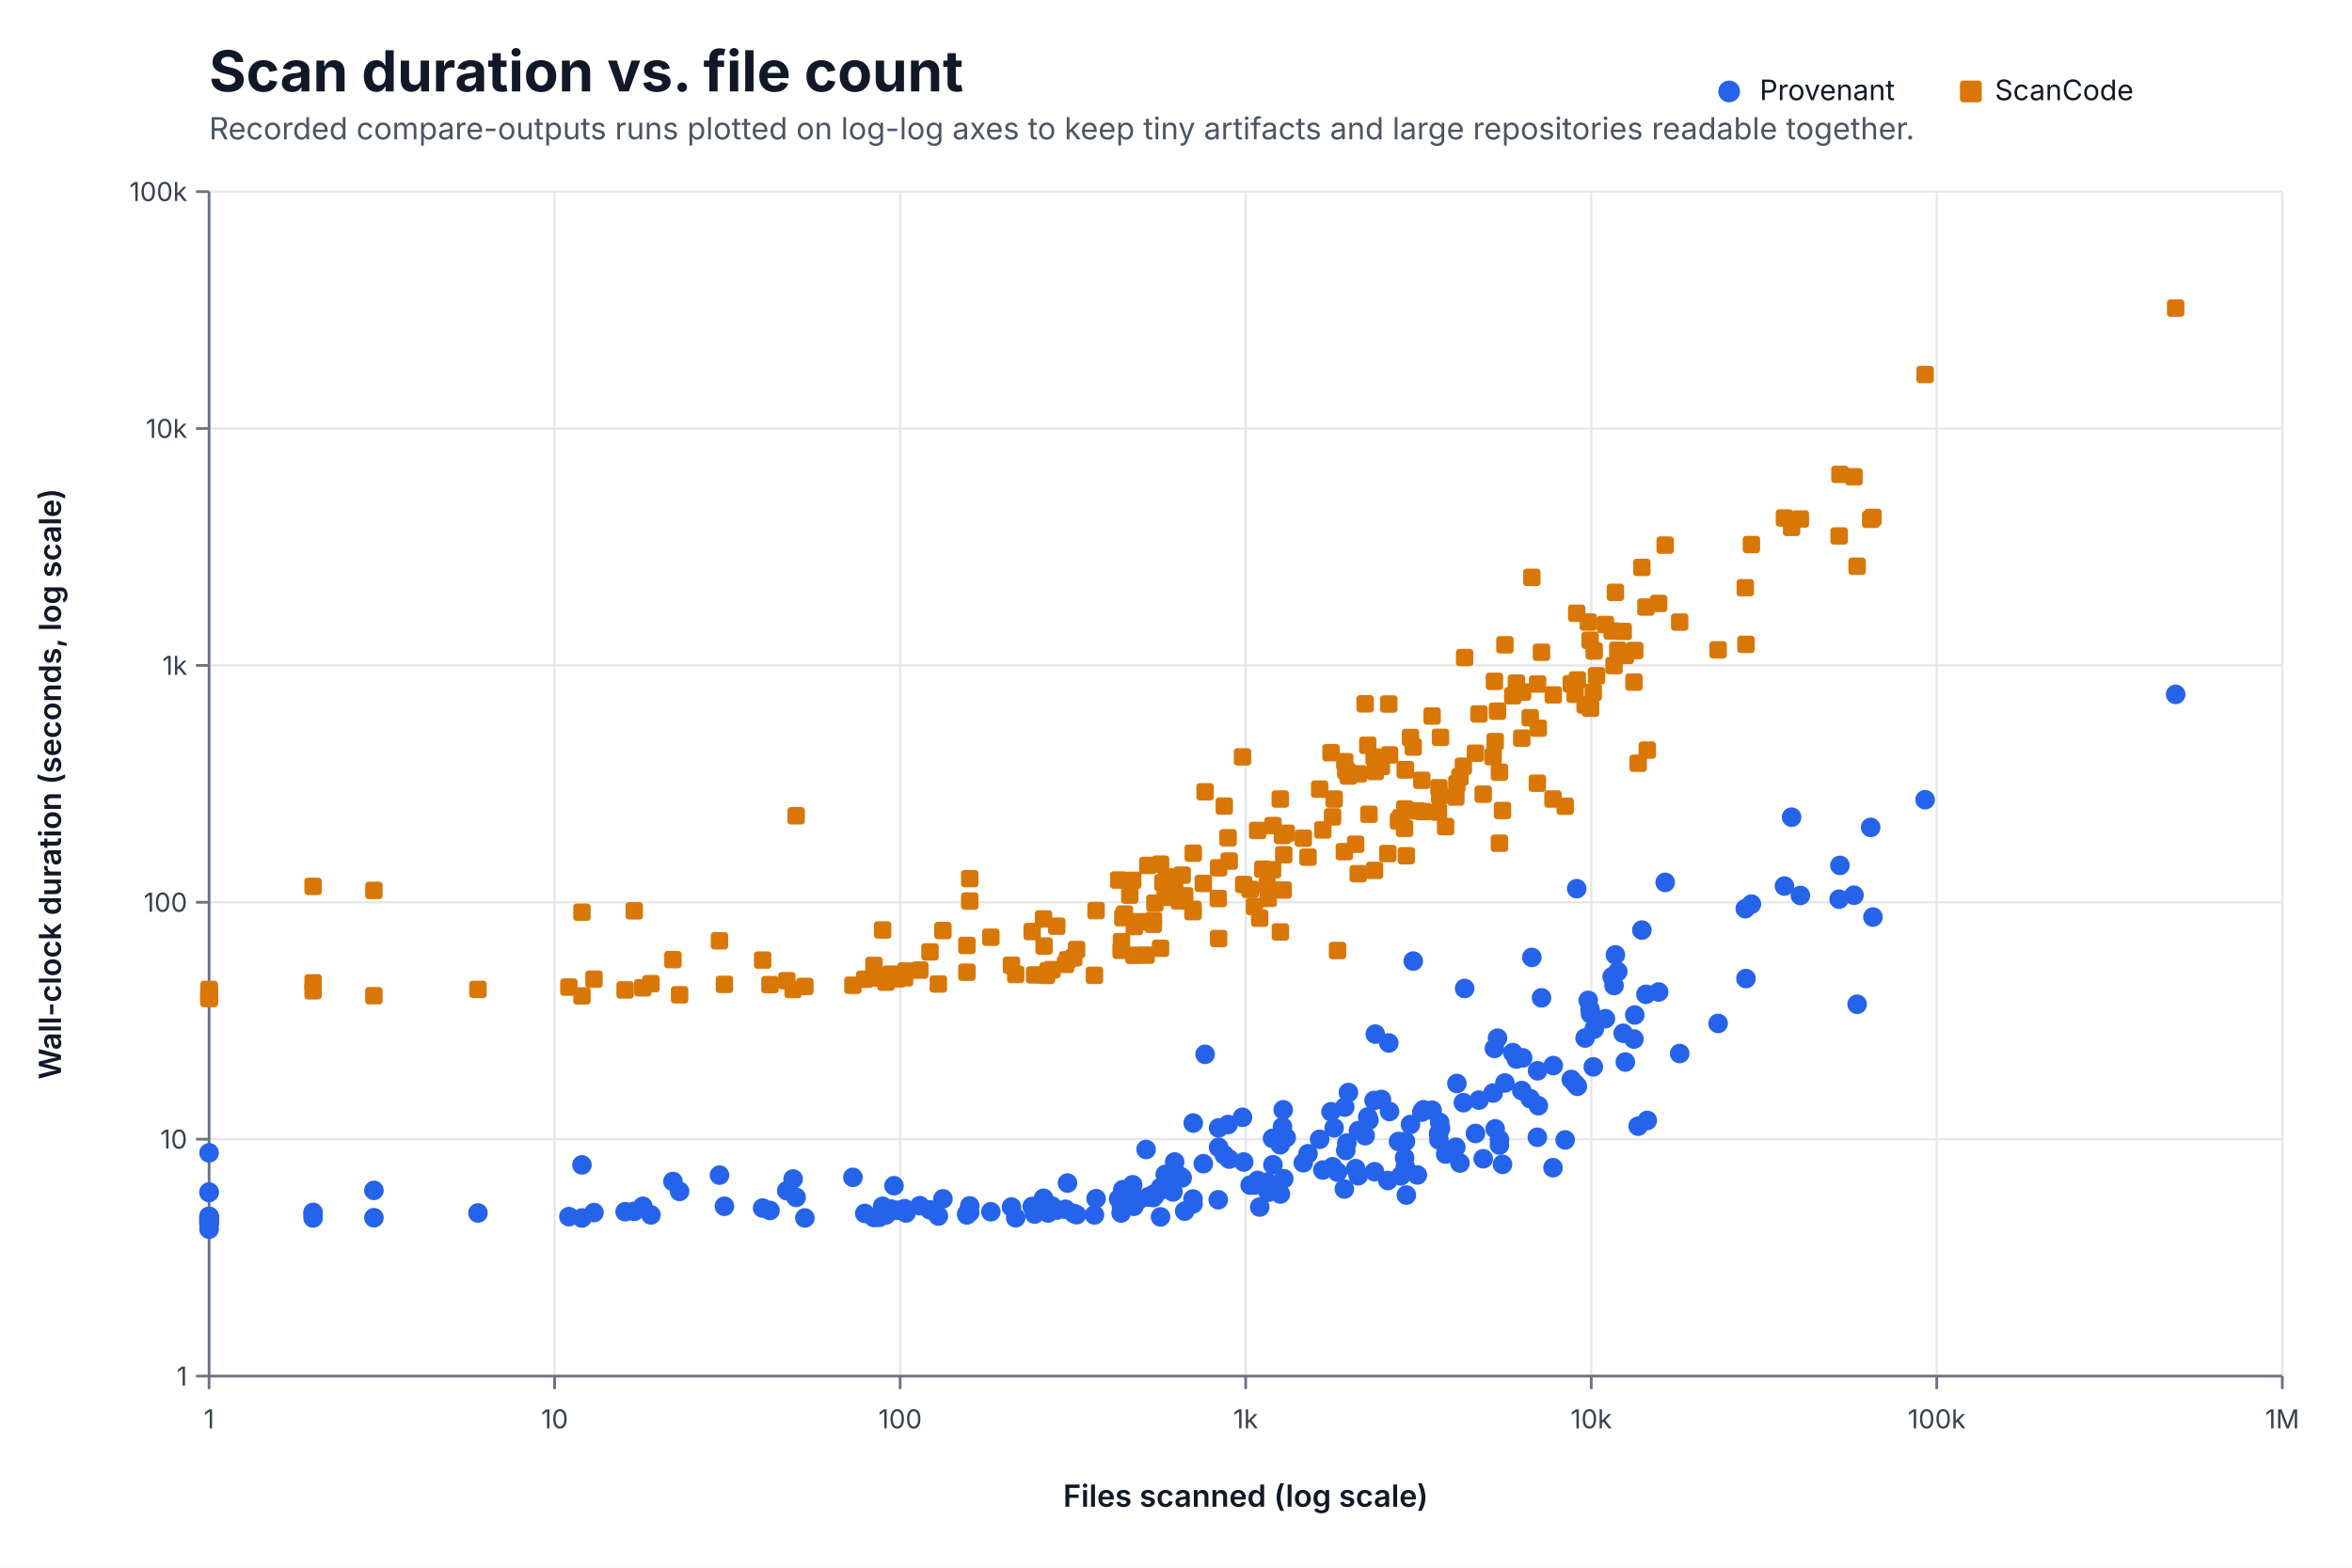
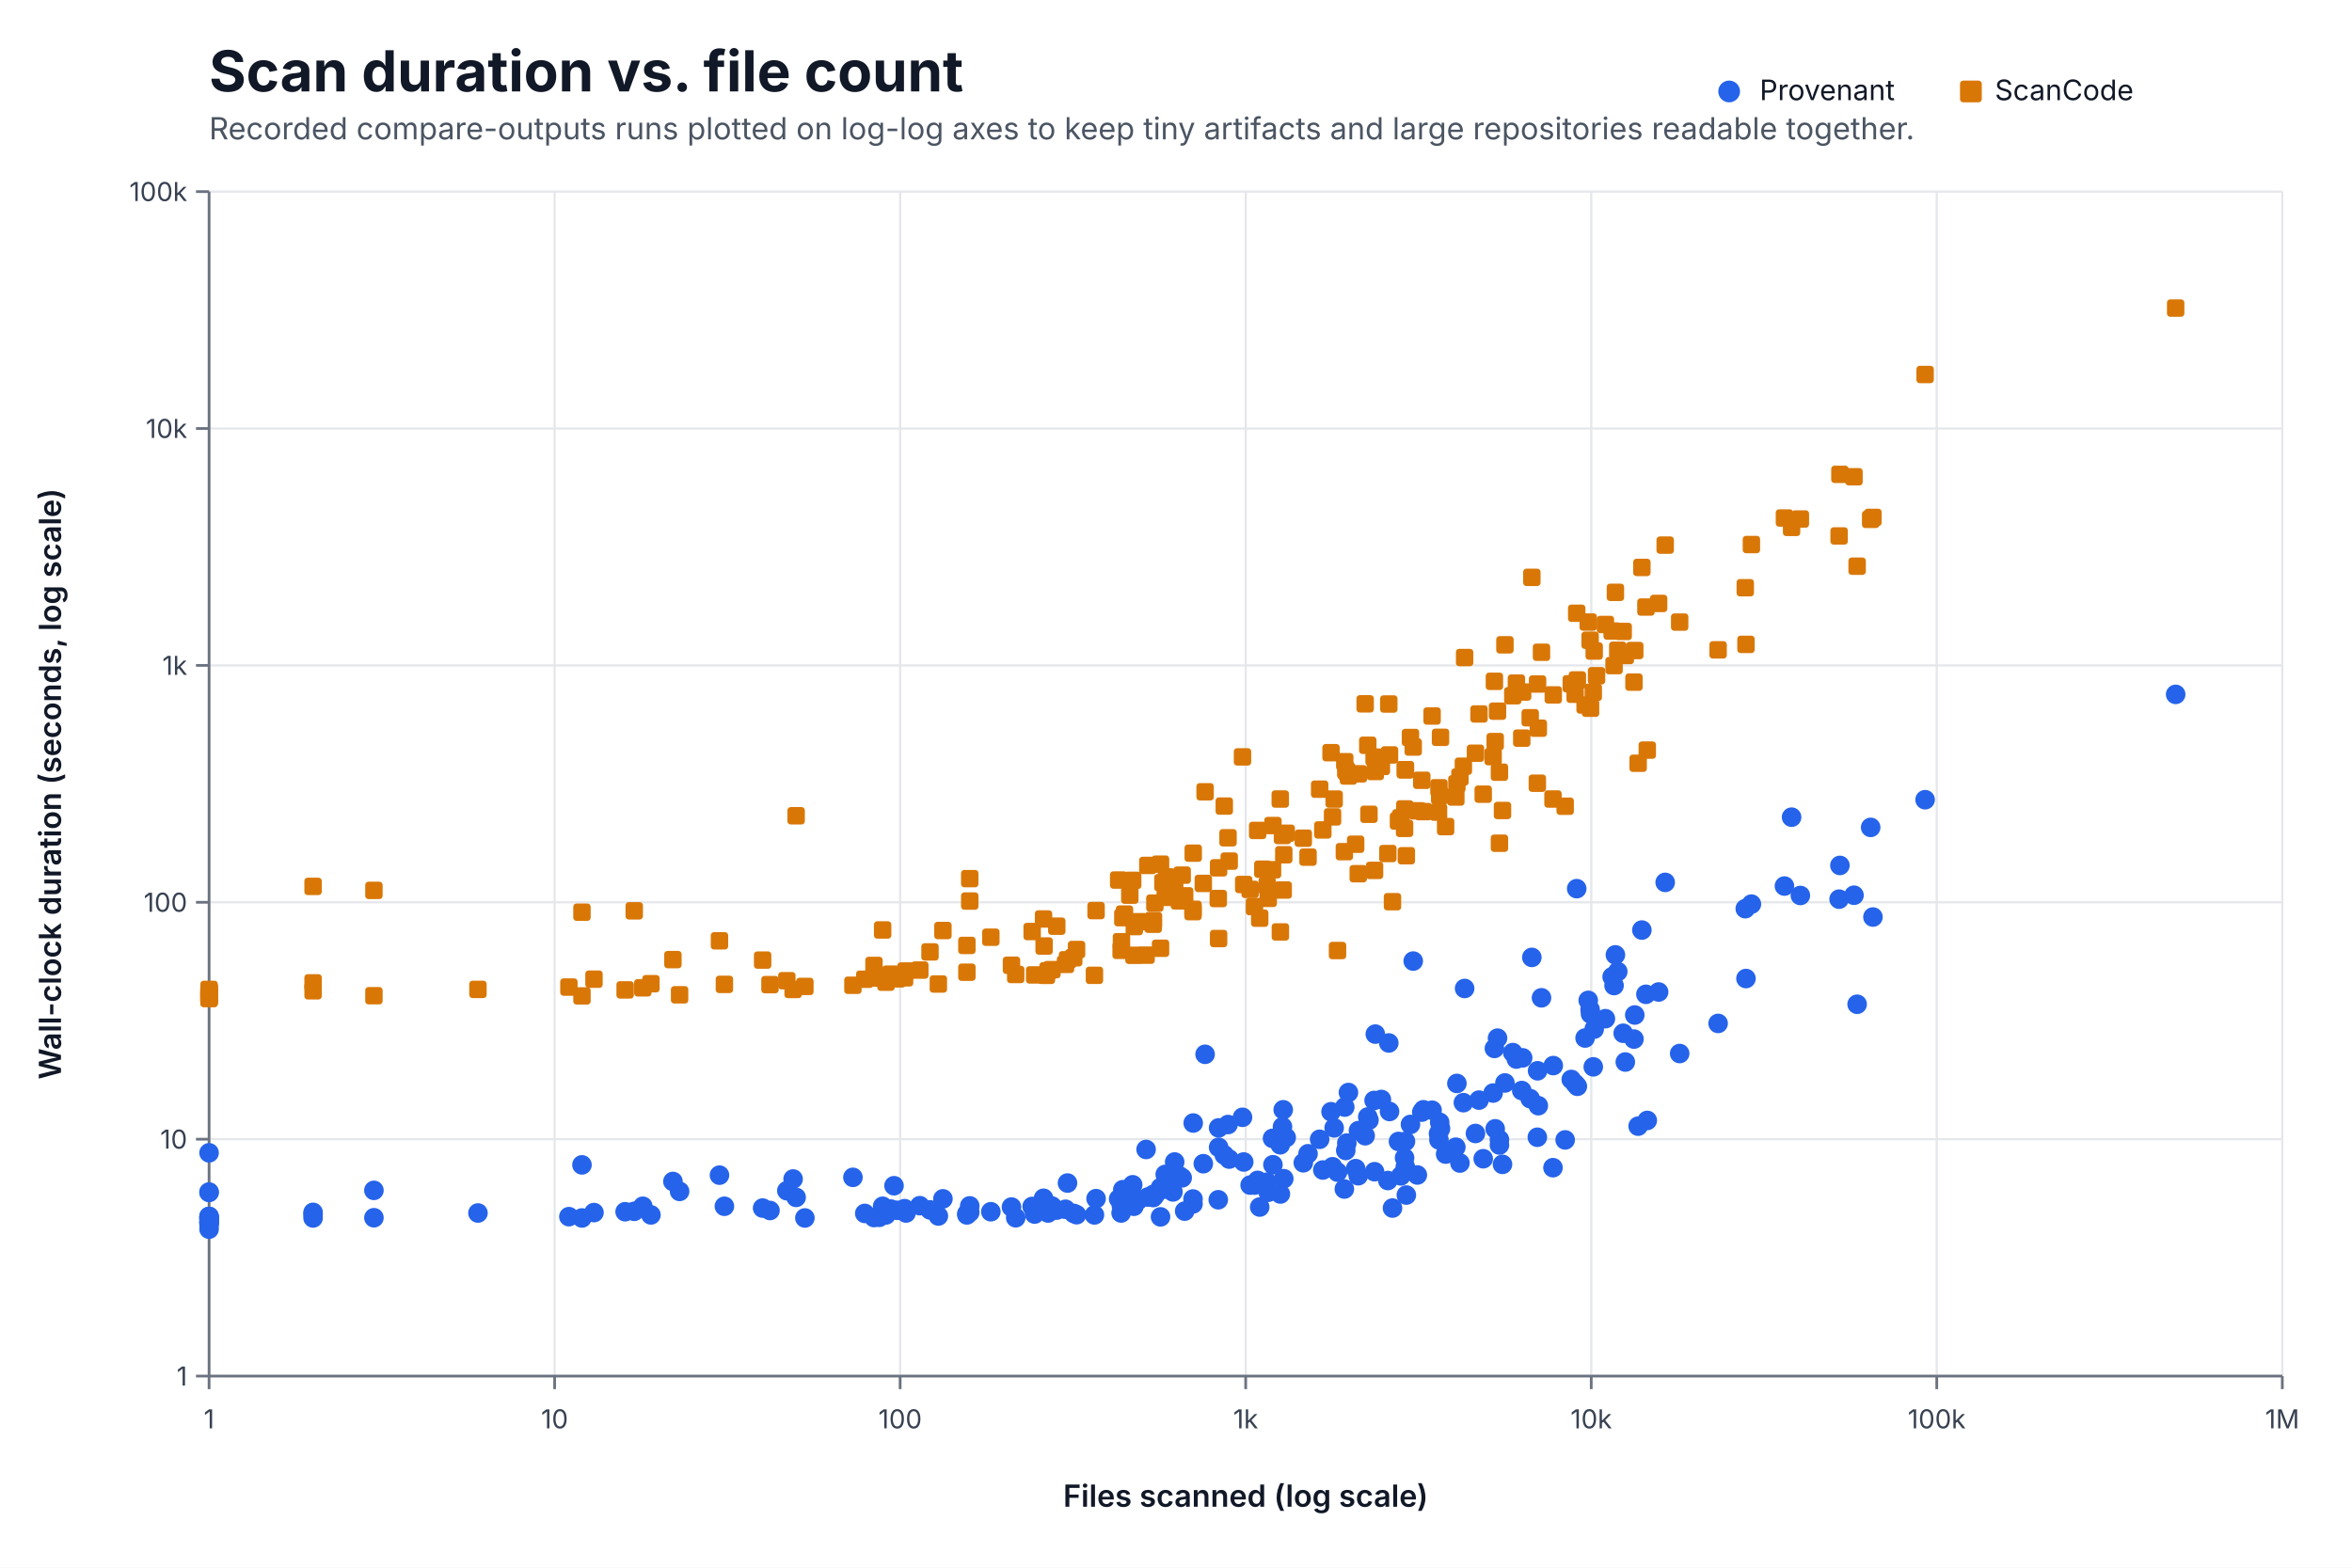
<svg xmlns="http://www.w3.org/2000/svg" width="1080" height="720" viewBox="0 0 1080 720" role="img" aria-labelledby="title desc">
  <style>
    text { font-family: -apple-system, BlinkMacSystemFont, "Segoe UI", sans-serif; fill: #111827; }
    .title { font-size: 26px; font-weight: 700; }
    .subtitle { font-size: 14px; fill: #4b5563; }
    .axis-label { font-size: 14px; font-weight: 600; }
    .tick { font-size: 12px; fill: #374151; }
    .grid { stroke: #e5e7eb; stroke-width: 1; }
    .axis { stroke: #6b7280; stroke-width: 1.25; }
    .legend-label { font-size: 13px; }
  </style>
  <rect x="0" y="0" width="1080" height="720" fill="white" />
  <text class="title" x="96" y="42">Scan duration vs. file count</text>
  <text class="subtitle" x="96" y="64">Recorded compare-outputs runs plotted on log-log axes to keep tiny artifacts and large repositories readable together.</text>
  <line class="grid" x1="96.00" y1="632.00" x2="1048.00" y2="632.00" />
  <line class="grid" x1="96.00" y1="523.20" x2="1048.00" y2="523.20" />
  <line class="grid" x1="96.00" y1="414.40" x2="1048.00" y2="414.40" />
  <line class="grid" x1="96.00" y1="305.60" x2="1048.00" y2="305.60" />
  <line class="grid" x1="96.00" y1="196.80" x2="1048.00" y2="196.80" />
  <line class="grid" x1="96.00" y1="88.00" x2="1048.00" y2="88.00" />
  <line class="grid" x1="96.00" y1="88.00" x2="96.00" y2="632.00" />
  <line class="grid" x1="254.67" y1="88.00" x2="254.67" y2="632.00" />
  <line class="grid" x1="413.33" y1="88.00" x2="413.33" y2="632.00" />
  <line class="grid" x1="572.00" y1="88.00" x2="572.00" y2="632.00" />
  <line class="grid" x1="730.67" y1="88.00" x2="730.67" y2="632.00" />
  <line class="grid" x1="889.33" y1="88.00" x2="889.33" y2="632.00" />
  <line class="grid" x1="1048.00" y1="88.00" x2="1048.00" y2="632.00" />
  <line class="axis" x1="96.00" y1="632.00" x2="1048.00" y2="632.00" />
  <line class="axis" x1="96.00" y1="88.00" x2="96.00" y2="632.00" />
  <line class="axis" x1="96.00" y1="632.00" x2="96.00" y2="638.00" />
  <text class="tick" x="96.00" y="656.00" text-anchor="middle">1</text>
  <line class="axis" x1="254.67" y1="632.00" x2="254.67" y2="638.00" />
  <text class="tick" x="254.67" y="656.00" text-anchor="middle">10</text>
  <line class="axis" x1="413.33" y1="632.00" x2="413.33" y2="638.00" />
  <text class="tick" x="413.33" y="656.00" text-anchor="middle">100</text>
  <line class="axis" x1="572.00" y1="632.00" x2="572.00" y2="638.00" />
  <text class="tick" x="572.00" y="656.00" text-anchor="middle">1k</text>
  <line class="axis" x1="730.67" y1="632.00" x2="730.67" y2="638.00" />
  <text class="tick" x="730.67" y="656.00" text-anchor="middle">10k</text>
  <line class="axis" x1="889.33" y1="632.00" x2="889.33" y2="638.00" />
  <text class="tick" x="889.33" y="656.00" text-anchor="middle">100k</text>
  <line class="axis" x1="1048.00" y1="632.00" x2="1048.00" y2="638.00" />
  <text class="tick" x="1048.00" y="656.00" text-anchor="middle">1M</text>
  <line class="axis" x1="90.00" y1="632.00" x2="96.00" y2="632.00" />
  <text class="tick" x="86.00" y="632.00" text-anchor="end" dominant-baseline="middle">1</text>
  <line class="axis" x1="90.00" y1="523.20" x2="96.00" y2="523.20" />
  <text class="tick" x="86.00" y="523.20" text-anchor="end" dominant-baseline="middle">10</text>
  <line class="axis" x1="90.00" y1="414.40" x2="96.00" y2="414.40" />
  <text class="tick" x="86.00" y="414.40" text-anchor="end" dominant-baseline="middle">100</text>
  <line class="axis" x1="90.00" y1="305.60" x2="96.00" y2="305.60" />
  <text class="tick" x="86.00" y="305.60" text-anchor="end" dominant-baseline="middle">1k</text>
  <line class="axis" x1="90.00" y1="196.80" x2="96.00" y2="196.80" />
  <text class="tick" x="86.00" y="196.80" text-anchor="end" dominant-baseline="middle">10k</text>
  <line class="axis" x1="90.00" y1="88.00" x2="96.00" y2="88.00" />
  <text class="tick" x="86.00" y="88.00" text-anchor="end" dominant-baseline="middle">100k</text>
  <text class="axis-label" x="572.00" y="692.00" text-anchor="middle">Files scanned (log scale)</text>
  <text class="axis-label" x="28" y="360.00" transform="rotate(-90 28 360.00)" text-anchor="middle">Wall-clock duration (seconds, log scale)</text>
  <g aria-label="Legend">
    <circle cx="794" cy="42" r="5" fill="#2563eb" />
    <text class="legend-label" x="808" y="46">Provenant</text>
    <rect x="900" y="37" width="10" height="10" fill="#d97706" rx="1.5" />
    <text class="legend-label" x="916" y="46">ScanCode</text>
  </g>
  <g aria-label="ScanCode points">
    <rect x="92.00" y="452.67" width="8" height="8" fill="#d97706" rx="1.5" />
    <rect x="92.00" y="451.89" width="8" height="8" fill="#d97706" rx="1.5" />
    <rect x="92.00" y="451.00" width="8" height="8" fill="#d97706" rx="1.5" />
    <rect x="92.00" y="453.23" width="8" height="8" fill="#d97706" rx="1.5" />
    <rect x="92.00" y="452.97" width="8" height="8" fill="#d97706" rx="1.5" />
    <rect x="92.00" y="454.13" width="8" height="8" fill="#d97706" rx="1.5" />
    <rect x="92.00" y="450.39" width="8" height="8" fill="#d97706" rx="1.5" />
    <rect x="92.00" y="454.09" width="8" height="8" fill="#d97706" rx="1.5" />
    <rect x="92.00" y="453.59" width="8" height="8" fill="#d97706" rx="1.5" />
    <rect x="92.00" y="453.66" width="8" height="8" fill="#d97706" rx="1.5" />
    <rect x="92.00" y="454.09" width="8" height="8" fill="#d97706" rx="1.5" />
    <rect x="92.00" y="451.26" width="8" height="8" fill="#d97706" rx="1.5" />
    <rect x="92.00" y="453.46" width="8" height="8" fill="#d97706" rx="1.5" />
    <rect x="92.00" y="454.54" width="8" height="8" fill="#d97706" rx="1.5" />
    <rect x="92.00" y="454.54" width="8" height="8" fill="#d97706" rx="1.5" />
    <rect x="139.76" y="451.05" width="8" height="8" fill="#d97706" rx="1.5" />
    <rect x="139.76" y="447.40" width="8" height="8" fill="#d97706" rx="1.5" />
    <rect x="139.76" y="403.09" width="8" height="8" fill="#d97706" rx="1.5" />
    <rect x="167.70" y="404.94" width="8" height="8" fill="#d97706" rx="1.5" />
    <rect x="167.70" y="453.30" width="8" height="8" fill="#d97706" rx="1.5" />
    <rect x="215.47" y="450.40" width="8" height="8" fill="#d97706" rx="1.5" />
    <rect x="257.23" y="449.34" width="8" height="8" fill="#d97706" rx="1.5" />
    <rect x="263.23" y="453.39" width="8" height="8" fill="#d97706" rx="1.5" />
    <rect x="263.23" y="414.95" width="8" height="8" fill="#d97706" rx="1.5" />
    <rect x="268.75" y="445.71" width="8" height="8" fill="#d97706" rx="1.5" />
    <rect x="283.05" y="450.63" width="8" height="8" fill="#d97706" rx="1.5" />
    <rect x="287.23" y="414.32" width="8" height="8" fill="#d97706" rx="1.5" />
    <rect x="291.17" y="449.68" width="8" height="8" fill="#d97706" rx="1.5" />
    <rect x="294.90" y="447.79" width="8" height="8" fill="#d97706" rx="1.5" />
    <rect x="305.00" y="436.72" width="8" height="8" fill="#d97706" rx="1.5" />
    <rect x="308.06" y="452.89" width="8" height="8" fill="#d97706" rx="1.5" />
    <rect x="326.37" y="428.10" width="8" height="8" fill="#d97706" rx="1.5" />
    <rect x="328.63" y="448.10" width="8" height="8" fill="#d97706" rx="1.5" />
    <rect x="346.19" y="436.94" width="8" height="8" fill="#d97706" rx="1.5" />
    <rect x="349.56" y="448.21" width="8" height="8" fill="#d97706" rx="1.5" />
    <rect x="357.31" y="446.42" width="8" height="8" fill="#d97706" rx="1.5" />
    <rect x="360.18" y="450.45" width="8" height="8" fill="#d97706" rx="1.5" />
    <rect x="361.57" y="370.67" width="8" height="8" fill="#d97706" rx="1.5" />
    <rect x="365.59" y="449.04" width="8" height="8" fill="#d97706" rx="1.5" />
    <rect x="387.65" y="448.50" width="8" height="8" fill="#d97706" rx="1.5" />
    <rect x="393.09" y="445.73" width="8" height="8" fill="#d97706" rx="1.5" />
    <rect x="397.32" y="439.40" width="8" height="8" fill="#d97706" rx="1.5" />
    <rect x="399.74" y="445.22" width="8" height="8" fill="#d97706" rx="1.5" />
    <rect x="401.30" y="423.11" width="8" height="8" fill="#d97706" rx="1.5" />
    <rect x="402.83" y="447.10" width="8" height="8" fill="#d97706" rx="1.5" />
    <rect x="405.07" y="443.41" width="8" height="8" fill="#d97706" rx="1.5" />
    <rect x="406.52" y="444.93" width="8" height="8" fill="#d97706" rx="1.5" />
    <rect x="407.94" y="445.56" width="8" height="8" fill="#d97706" rx="1.5" />
    <rect x="411.37" y="445.09" width="8" height="8" fill="#d97706" rx="1.5" />
    <rect x="412.04" y="441.96" width="8" height="8" fill="#d97706" rx="1.5" />
    <rect x="418.36" y="441.53" width="8" height="8" fill="#d97706" rx="1.5" />
    <rect x="423.04" y="433.19" width="8" height="8" fill="#d97706" rx="1.5" />
    <rect x="426.88" y="447.92" width="8" height="8" fill="#d97706" rx="1.5" />
    <rect x="428.98" y="423.36" width="8" height="8" fill="#d97706" rx="1.5" />
    <rect x="439.98" y="442.51" width="8" height="8" fill="#d97706" rx="1.5" />
    <rect x="439.98" y="430.21" width="8" height="8" fill="#d97706" rx="1.5" />
    <rect x="441.29" y="399.53" width="8" height="8" fill="#d97706" rx="1.5" />
    <rect x="441.29" y="409.83" width="8" height="8" fill="#d97706" rx="1.5" />
    <rect x="450.98" y="426.44" width="8" height="8" fill="#d97706" rx="1.5" />
    <rect x="460.46" y="439.32" width="8" height="8" fill="#d97706" rx="1.5" />
    <rect x="462.40" y="443.56" width="8" height="8" fill="#d97706" rx="1.5" />
    <rect x="469.95" y="423.83" width="8" height="8" fill="#d97706" rx="1.5" />
    <rect x="471.08" y="443.75" width="8" height="8" fill="#d97706" rx="1.5" />
    <rect x="475.18" y="418.07" width="8" height="8" fill="#d97706" rx="1.5" />
    <rect x="475.44" y="430.47" width="8" height="8" fill="#d97706" rx="1.5" />
    <rect x="476.49" y="443.95" width="8" height="8" fill="#d97706" rx="1.5" />
    <rect x="477.26" y="441.87" width="8" height="8" fill="#d97706" rx="1.5" />
    <rect x="479.04" y="441.32" width="8" height="8" fill="#d97706" rx="1.5" />
    <rect x="481.26" y="421.37" width="8" height="8" fill="#d97706" rx="1.5" />
    <rect x="485.27" y="438.93" width="8" height="8" fill="#d97706" rx="1.5" />
    <rect x="486.18" y="436.80" width="8" height="8" fill="#d97706" rx="1.5" />
    <rect x="489.05" y="435.88" width="8" height="8" fill="#d97706" rx="1.5" />
    <rect x="490.34" y="432.10" width="8" height="8" fill="#d97706" rx="1.5" />
    <rect x="498.55" y="443.94" width="8" height="8" fill="#d97706" rx="1.5" />
    <rect x="499.30" y="414.21" width="8" height="8" fill="#d97706" rx="1.5" />
    <rect x="509.68" y="400.18" width="8" height="8" fill="#d97706" rx="1.5" />
    <rect x="510.80" y="432.47" width="8" height="8" fill="#d97706" rx="1.5" />
    <rect x="510.96" y="428.51" width="8" height="8" fill="#d97706" rx="1.5" />
    <rect x="511.58" y="417.47" width="8" height="8" fill="#d97706" rx="1.5" />
    <rect x="512.36" y="415.82" width="8" height="8" fill="#d97706" rx="1.5" />
    <rect x="514.79" y="407.11" width="8" height="8" fill="#d97706" rx="1.5" />
    <rect x="516.12" y="400.33" width="8" height="8" fill="#d97706" rx="1.5" />
    <rect x="516.70" y="434.73" width="8" height="8" fill="#d97706" rx="1.5" />
    <rect x="516.85" y="421.56" width="8" height="8" fill="#d97706" rx="1.5" />
    <rect x="518.98" y="419.34" width="8" height="8" fill="#d97706" rx="1.5" />
    <rect x="522.27" y="434.69" width="8" height="8" fill="#d97706" rx="1.5" />
    <rect x="523.07" y="393.48" width="8" height="8" fill="#d97706" rx="1.5" />
    <rect x="525.54" y="420.49" width="8" height="8" fill="#d97706" rx="1.5" />
    <rect x="525.67" y="418.82" width="8" height="8" fill="#d97706" rx="1.5" />
    <rect x="526.30" y="410.78" width="8" height="8" fill="#d97706" rx="1.5" />
    <rect x="528.90" y="392.88" width="8" height="8" fill="#d97706" rx="1.5" />
    <rect x="528.90" y="431.51" width="8" height="8" fill="#d97706" rx="1.5" />
    <rect x="529.99" y="401.38" width="8" height="8" fill="#d97706" rx="1.5" />
    <rect x="531.06" y="408.14" width="8" height="8" fill="#d97706" rx="1.5" />
    <rect x="531.64" y="398.72" width="8" height="8" fill="#d97706" rx="1.5" />
    <rect x="534.61" y="404.01" width="8" height="8" fill="#d97706" rx="1.5" />
    <rect x="535.39" y="401.24" width="8" height="8" fill="#d97706" rx="1.5" />
    <rect x="537.57" y="409.75" width="8" height="8" fill="#d97706" rx="1.5" />
    <rect x="538.84" y="397.93" width="8" height="8" fill="#d97706" rx="1.5" />
    <rect x="539.99" y="407.44" width="8" height="8" fill="#d97706" rx="1.5" />
    <rect x="543.81" y="414.69" width="8" height="8" fill="#d97706" rx="1.5" />
    <rect x="543.81" y="413.62" width="8" height="8" fill="#d97706" rx="1.5" />
    <rect x="543.91" y="387.84" width="8" height="8" fill="#d97706" rx="1.5" />
    <rect x="548.54" y="401.74" width="8" height="8" fill="#d97706" rx="1.5" />
    <rect x="549.36" y="359.65" width="8" height="8" fill="#d97706" rx="1.5" />
    <rect x="555.41" y="408.67" width="8" height="8" fill="#d97706" rx="1.5" />
    <rect x="555.57" y="427.04" width="8" height="8" fill="#d97706" rx="1.5" />
    <rect x="555.57" y="394.56" width="8" height="8" fill="#d97706" rx="1.5" />
    <rect x="558.17" y="366.21" width="8" height="8" fill="#d97706" rx="1.5" />
    <rect x="559.89" y="380.76" width="8" height="8" fill="#d97706" rx="1.5" />
    <rect x="560.43" y="391.49" width="8" height="8" fill="#d97706" rx="1.5" />
    <rect x="566.54" y="343.62" width="8" height="8" fill="#d97706" rx="1.5" />
    <rect x="567.10" y="402.22" width="8" height="8" fill="#d97706" rx="1.5" />
    <rect x="570.04" y="404.47" width="8" height="8" fill="#d97706" rx="1.5" />
    <rect x="572.02" y="412.37" width="8" height="8" fill="#d97706" rx="1.5" />
    <rect x="573.49" y="377.40" width="8" height="8" fill="#d97706" rx="1.5" />
    <rect x="574.44" y="417.69" width="8" height="8" fill="#d97706" rx="1.5" />
    <rect x="575.87" y="395.19" width="8" height="8" fill="#d97706" rx="1.5" />
    <rect x="577.87" y="402.80" width="8" height="8" fill="#d97706" rx="1.5" />
    <rect x="578.35" y="408.58" width="8" height="8" fill="#d97706" rx="1.5" />
    <rect x="580.33" y="395.45" width="8" height="8" fill="#d97706" rx="1.5" />
    <rect x="580.51" y="375.16" width="8" height="8" fill="#d97706" rx="1.5" />
    <rect x="583.87" y="362.98" width="8" height="8" fill="#d97706" rx="1.5" />
    <rect x="583.93" y="424.01" width="8" height="8" fill="#d97706" rx="1.5" />
    <rect x="584.90" y="379.72" width="8" height="8" fill="#d97706" rx="1.5" />
    <rect x="585.23" y="404.76" width="8" height="8" fill="#d97706" rx="1.5" />
    <rect x="585.49" y="388.57" width="8" height="8" fill="#d97706" rx="1.5" />
    <rect x="586.61" y="378.68" width="8" height="8" fill="#d97706" rx="1.5" />
    <rect x="594.45" y="380.96" width="8" height="8" fill="#d97706" rx="1.5" />
    <rect x="596.63" y="389.66" width="8" height="8" fill="#d97706" rx="1.5" />
    <rect x="601.96" y="358.44" width="8" height="8" fill="#d97706" rx="1.5" />
    <rect x="603.42" y="377.17" width="8" height="8" fill="#d97706" rx="1.5" />
    <rect x="607.19" y="341.69" width="8" height="8" fill="#d97706" rx="1.5" />
    <rect x="607.89" y="371.18" width="8" height="8" fill="#d97706" rx="1.5" />
    <rect x="608.62" y="363.00" width="8" height="8" fill="#d97706" rx="1.5" />
    <rect x="610.17" y="432.56" width="8" height="8" fill="#d97706" rx="1.5" />
    <rect x="613.31" y="387.15" width="8" height="8" fill="#d97706" rx="1.5" />
    <rect x="613.49" y="345.84" width="8" height="8" fill="#d97706" rx="1.5" />
    <rect x="613.95" y="349.71" width="8" height="8" fill="#d97706" rx="1.5" />
    <rect x="614.44" y="350.37" width="8" height="8" fill="#d97706" rx="1.5" />
    <rect x="615.18" y="352.40" width="8" height="8" fill="#d97706" rx="1.5" />
    <rect x="618.50" y="383.74" width="8" height="8" fill="#d97706" rx="1.5" />
    <rect x="619.68" y="397.27" width="8" height="8" fill="#d97706" rx="1.5" />
    <rect x="619.78" y="351.40" width="8" height="8" fill="#d97706" rx="1.5" />
    <rect x="622.86" y="319.26" width="8" height="8" fill="#d97706" rx="1.5" />
    <rect x="624.06" y="338.29" width="8" height="8" fill="#d97706" rx="1.5" />
    <rect x="624.61" y="369.98" width="8" height="8" fill="#d97706" rx="1.5" />
    <rect x="626.96" y="343.70" width="8" height="8" fill="#d97706" rx="1.5" />
    <rect x="627.17" y="395.75" width="8" height="8" fill="#d97706" rx="1.5" />
    <rect x="627.52" y="350.33" width="8" height="8" fill="#d97706" rx="1.5" />
    <rect x="630.31" y="348.01" width="8" height="8" fill="#d97706" rx="1.5" />
    <rect x="633.28" y="388.01" width="8" height="8" fill="#d97706" rx="1.5" />
    <rect x="633.71" y="319.34" width="8" height="8" fill="#d97706" rx="1.5" />
    <rect x="634.05" y="342.72" width="8" height="8" fill="#d97706" rx="1.5" />
+     <rect x="635.41" y="410.13" width="8" height="8" fill="#d97706" rx="1.5" />
    <rect x="638.16" y="373.05" width="8" height="8" fill="#d97706" rx="1.5" />
    <rect x="639.24" y="371.62" width="8" height="8" fill="#d97706" rx="1.5" />
    <rect x="640.96" y="376.44" width="8" height="8" fill="#d97706" rx="1.5" />
    <rect x="641.06" y="367.52" width="8" height="8" fill="#d97706" rx="1.5" />
    <rect x="641.30" y="349.50" width="8" height="8" fill="#d97706" rx="1.5" />
    <rect x="641.37" y="349.55" width="8" height="8" fill="#d97706" rx="1.5" />
    <rect x="641.77" y="389.02" width="8" height="8" fill="#d97706" rx="1.5" />
    <rect x="643.66" y="334.70" width="8" height="8" fill="#d97706" rx="1.5" />
    <rect x="644.93" y="339.10" width="8" height="8" fill="#d97706" rx="1.5" />
    <rect x="646.82" y="368.39" width="8" height="8" fill="#d97706" rx="1.5" />
    <rect x="648.86" y="354.37" width="8" height="8" fill="#d97706" rx="1.5" />
    <rect x="649.60" y="368.75" width="8" height="8" fill="#d97706" rx="1.5" />
    <rect x="653.59" y="324.84" width="8" height="8" fill="#d97706" rx="1.5" />
    <rect x="656.55" y="369.00" width="8" height="8" fill="#d97706" rx="1.5" />
    <rect x="656.74" y="357.80" width="8" height="8" fill="#d97706" rx="1.5" />
    <rect x="657.08" y="361.45" width="8" height="8" fill="#d97706" rx="1.5" />
    <rect x="657.46" y="334.63" width="8" height="8" fill="#d97706" rx="1.5" />
    <rect x="659.81" y="375.65" width="8" height="8" fill="#d97706" rx="1.5" />
    <rect x="664.50" y="362.06" width="8" height="8" fill="#d97706" rx="1.5" />
    <rect x="664.98" y="356.00" width="8" height="8" fill="#d97706" rx="1.5" />
    <rect x="666.38" y="352.86" width="8" height="8" fill="#d97706" rx="1.5" />
    <rect x="667.96" y="347.89" width="8" height="8" fill="#d97706" rx="1.5" />
    <rect x="668.53" y="297.99" width="8" height="8" fill="#d97706" rx="1.5" />
    <rect x="673.50" y="341.93" width="8" height="8" fill="#d97706" rx="1.5" />
    <rect x="675.14" y="323.90" width="8" height="8" fill="#d97706" rx="1.5" />
    <rect x="677.07" y="360.75" width="8" height="8" fill="#d97706" rx="1.5" />
    <rect x="681.62" y="343.50" width="8" height="8" fill="#d97706" rx="1.5" />
    <rect x="682.21" y="308.91" width="8" height="8" fill="#d97706" rx="1.5" />
    <rect x="682.57" y="336.59" width="8" height="8" fill="#d97706" rx="1.5" />
    <rect x="683.64" y="322.63" width="8" height="8" fill="#d97706" rx="1.5" />
    <rect x="684.52" y="350.65" width="8" height="8" fill="#d97706" rx="1.5" />
    <rect x="684.52" y="383.27" width="8" height="8" fill="#d97706" rx="1.5" />
    <rect x="685.92" y="368.23" width="8" height="8" fill="#d97706" rx="1.5" />
    <rect x="687.04" y="292.14" width="8" height="8" fill="#d97706" rx="1.5" />
    <rect x="690.65" y="315.53" width="8" height="8" fill="#d97706" rx="1.5" />
    <rect x="692.31" y="309.74" width="8" height="8" fill="#d97706" rx="1.5" />
    <rect x="694.77" y="335.00" width="8" height="8" fill="#d97706" rx="1.5" />
    <rect x="695.18" y="313.83" width="8" height="8" fill="#d97706" rx="1.5" />
    <rect x="698.64" y="325.64" width="8" height="8" fill="#d97706" rx="1.5" />
    <rect x="699.40" y="261.17" width="8" height="8" fill="#d97706" rx="1.5" />
    <rect x="701.92" y="355.71" width="8" height="8" fill="#d97706" rx="1.5" />
    <rect x="702.03" y="310.15" width="8" height="8" fill="#d97706" rx="1.5" />
    <rect x="702.37" y="330.44" width="8" height="8" fill="#d97706" rx="1.5" />
    <rect x="703.83" y="295.56" width="8" height="8" fill="#d97706" rx="1.5" />
    <rect x="709.11" y="362.96" width="8" height="8" fill="#d97706" rx="1.5" />
    <rect x="709.24" y="315.15" width="8" height="8" fill="#d97706" rx="1.5" />
    <rect x="714.70" y="366.27" width="8" height="8" fill="#d97706" rx="1.5" />
    <rect x="717.50" y="310.06" width="8" height="8" fill="#d97706" rx="1.5" />
    <rect x="719.28" y="314.86" width="8" height="8" fill="#d97706" rx="1.5" />
    <rect x="720.00" y="277.65" width="8" height="8" fill="#d97706" rx="1.5" />
    <rect x="720.30" y="308.28" width="8" height="8" fill="#d97706" rx="1.5" />
    <rect x="723.85" y="319.78" width="8" height="8" fill="#d97706" rx="1.5" />
    <rect x="725.29" y="281.69" width="8" height="8" fill="#d97706" rx="1.5" />
    <rect x="726.15" y="290.05" width="8" height="8" fill="#d97706" rx="1.5" />
    <rect x="726.36" y="321.28" width="8" height="8" fill="#d97706" rx="1.5" />
    <rect x="727.61" y="313.95" width="8" height="8" fill="#d97706" rx="1.5" />
    <rect x="728.03" y="295.01" width="8" height="8" fill="#d97706" rx="1.5" />
    <rect x="729.11" y="306.35" width="8" height="8" fill="#d97706" rx="1.5" />
    <rect x="733.17" y="282.81" width="8" height="8" fill="#d97706" rx="1.5" />
    <rect x="736.27" y="285.81" width="8" height="8" fill="#d97706" rx="1.5" />
    <rect x="737.15" y="301.70" width="8" height="8" fill="#d97706" rx="1.5" />
    <rect x="737.77" y="268.04" width="8" height="8" fill="#d97706" rx="1.5" />
    <rect x="738.86" y="294.65" width="8" height="8" fill="#d97706" rx="1.5" />
    <rect x="741.35" y="286.00" width="8" height="8" fill="#d97706" rx="1.5" />
    <rect x="742.32" y="297.06" width="8" height="8" fill="#d97706" rx="1.5" />
    <rect x="746.29" y="309.28" width="8" height="8" fill="#d97706" rx="1.5" />
    <rect x="746.66" y="294.78" width="8" height="8" fill="#d97706" rx="1.5" />
    <rect x="748.21" y="346.54" width="8" height="8" fill="#d97706" rx="1.5" />
    <rect x="749.92" y="256.61" width="8" height="8" fill="#d97706" rx="1.5" />
    <rect x="751.78" y="274.80" width="8" height="8" fill="#d97706" rx="1.5" />
    <rect x="752.40" y="340.51" width="8" height="8" fill="#d97706" rx="1.5" />
    <rect x="757.62" y="273.15" width="8" height="8" fill="#d97706" rx="1.5" />
    <rect x="760.63" y="246.36" width="8" height="8" fill="#d97706" rx="1.5" />
    <rect x="767.28" y="281.71" width="8" height="8" fill="#d97706" rx="1.5" />
    <rect x="784.93" y="294.46" width="8" height="8" fill="#d97706" rx="1.5" />
    <rect x="797.40" y="265.93" width="8" height="8" fill="#d97706" rx="1.5" />
    <rect x="797.72" y="291.94" width="8" height="8" fill="#d97706" rx="1.5" />
    <rect x="800.22" y="246.09" width="8" height="8" fill="#d97706" rx="1.5" />
    <rect x="815.39" y="233.90" width="8" height="8" fill="#d97706" rx="1.5" />
    <rect x="818.67" y="238.22" width="8" height="8" fill="#d97706" rx="1.5" />
    <rect x="822.70" y="234.36" width="8" height="8" fill="#d97706" rx="1.5" />
    <rect x="840.49" y="242.14" width="8" height="8" fill="#d97706" rx="1.5" />
    <rect x="840.86" y="213.86" width="8" height="8" fill="#d97706" rx="1.5" />
    <rect x="847.33" y="214.97" width="8" height="8" fill="#d97706" rx="1.5" />
    <rect x="848.76" y="256.04" width="8" height="8" fill="#d97706" rx="1.5" />
    <rect x="854.98" y="234.53" width="8" height="8" fill="#d97706" rx="1.5" />
    <rect x="856.03" y="233.63" width="8" height="8" fill="#d97706" rx="1.5" />
    <rect x="879.98" y="168.00" width="8" height="8" fill="#d97706" rx="1.5" />
    <rect x="995.03" y="137.50" width="8" height="8" fill="#d97706" rx="1.5" />
  </g>
  <g aria-label="Provenant points">
    <circle cx="96.00" cy="558.68" r="4.5" fill="#2563eb" />
    <circle cx="96.00" cy="559.18" r="4.5" fill="#2563eb" />
    <circle cx="96.00" cy="559.89" r="4.5" fill="#2563eb" />
    <circle cx="96.00" cy="561.35" r="4.5" fill="#2563eb" />
    <circle cx="96.00" cy="561.25" r="4.5" fill="#2563eb" />
    <circle cx="96.00" cy="561.46" r="4.5" fill="#2563eb" />
    <circle cx="96.00" cy="529.46" r="4.5" fill="#2563eb" />
    <circle cx="96.00" cy="547.49" r="4.5" fill="#2563eb" />
    <circle cx="96.00" cy="560.10" r="4.5" fill="#2563eb" />
    <circle cx="96.00" cy="547.65" r="4.5" fill="#2563eb" />
    <circle cx="96.00" cy="561.56" r="4.5" fill="#2563eb" />
    <circle cx="96.00" cy="558.68" r="4.5" fill="#2563eb" />
    <circle cx="96.00" cy="559.28" r="4.5" fill="#2563eb" />
    <circle cx="96.00" cy="564.53" r="4.5" fill="#2563eb" />
    <circle cx="96.00" cy="562.64" r="4.5" fill="#2563eb" />
    <circle cx="143.76" cy="559.38" r="4.5" fill="#2563eb" />
    <circle cx="143.76" cy="556.81" r="4.5" fill="#2563eb" />
    <circle cx="143.76" cy="557.78" r="4.5" fill="#2563eb" />
    <circle cx="171.70" cy="559.28" r="4.5" fill="#2563eb" />
    <circle cx="171.70" cy="546.71" r="4.5" fill="#2563eb" />
    <circle cx="219.47" cy="557.10" r="4.5" fill="#2563eb" />
    <circle cx="261.23" cy="558.78" r="4.5" fill="#2563eb" />
    <circle cx="267.23" cy="559.38" r="4.5" fill="#2563eb" />
    <circle cx="267.23" cy="535.00" r="4.5" fill="#2563eb" />
    <circle cx="272.75" cy="556.91" r="4.5" fill="#2563eb" />
    <circle cx="287.05" cy="556.52" r="4.5" fill="#2563eb" />
    <circle cx="291.23" cy="556.33" r="4.5" fill="#2563eb" />
    <circle cx="295.17" cy="554.01" r="4.5" fill="#2563eb" />
    <circle cx="298.90" cy="557.98" r="4.5" fill="#2563eb" />
    <circle cx="309.00" cy="542.62" r="4.5" fill="#2563eb" />
    <circle cx="312.06" cy="547.18" r="4.5" fill="#2563eb" />
    <circle cx="330.37" cy="539.72" r="4.5" fill="#2563eb" />
    <circle cx="332.63" cy="554.01" r="4.5" fill="#2563eb" />
    <circle cx="350.19" cy="554.83" r="4.5" fill="#2563eb" />
    <circle cx="353.56" cy="555.95" r="4.5" fill="#2563eb" />
    <circle cx="361.31" cy="546.87" r="4.5" fill="#2563eb" />
    <circle cx="364.18" cy="541.49" r="4.5" fill="#2563eb" />
    <circle cx="365.57" cy="549.93" r="4.5" fill="#2563eb" />
    <circle cx="369.59" cy="559.38" r="4.5" fill="#2563eb" />
    <circle cx="391.65" cy="540.73" r="4.5" fill="#2563eb" />
    <circle cx="397.09" cy="557.29" r="4.5" fill="#2563eb" />
    <circle cx="401.32" cy="559.18" r="4.5" fill="#2563eb" />
    <circle cx="403.74" cy="559.08" r="4.5" fill="#2563eb" />
    <circle cx="405.30" cy="554.01" r="4.5" fill="#2563eb" />
    <circle cx="406.83" cy="557.98" r="4.5" fill="#2563eb" />
    <circle cx="409.07" cy="555.30" r="4.5" fill="#2563eb" />
    <circle cx="410.52" cy="544.58" r="4.5" fill="#2563eb" />
    <circle cx="411.94" cy="555.86" r="4.5" fill="#2563eb" />
    <circle cx="415.37" cy="555.11" r="4.5" fill="#2563eb" />
    <circle cx="416.04" cy="557.10" r="4.5" fill="#2563eb" />
    <circle cx="422.36" cy="553.74" r="4.5" fill="#2563eb" />
    <circle cx="427.04" cy="555.67" r="4.5" fill="#2563eb" />
    <circle cx="430.88" cy="558.48" r="4.5" fill="#2563eb" />
    <circle cx="432.98" cy="550.60" r="4.5" fill="#2563eb" />
    <circle cx="443.98" cy="557.98" r="4.5" fill="#2563eb" />
    <circle cx="443.98" cy="557.39" r="4.5" fill="#2563eb" />
    <circle cx="445.29" cy="553.83" r="4.5" fill="#2563eb" />
    <circle cx="445.29" cy="556.81" r="4.5" fill="#2563eb" />
    <circle cx="454.98" cy="556.52" r="4.5" fill="#2563eb" />
    <circle cx="464.46" cy="554.37" r="4.5" fill="#2563eb" />
    <circle cx="466.40" cy="559.28" r="4.5" fill="#2563eb" />
    <circle cx="473.95" cy="554.10" r="4.5" fill="#2563eb" />
    <circle cx="475.08" cy="557.59" r="4.5" fill="#2563eb" />
    <circle cx="479.18" cy="550.34" r="4.5" fill="#2563eb" />
    <circle cx="479.44" cy="553.74" r="4.5" fill="#2563eb" />
    <circle cx="480.49" cy="556.24" r="4.5" fill="#2563eb" />
    <circle cx="481.26" cy="557.10" r="4.5" fill="#2563eb" />
    <circle cx="483.04" cy="553.92" r="4.5" fill="#2563eb" />
    <circle cx="485.26" cy="555.76" r="4.5" fill="#2563eb" />
    <circle cx="489.27" cy="555.39" r="4.5" fill="#2563eb" />
    <circle cx="490.18" cy="543.34" r="4.5" fill="#2563eb" />
    <circle cx="493.05" cy="557.29" r="4.5" fill="#2563eb" />
    <circle cx="494.34" cy="557.88" r="4.5" fill="#2563eb" />
    <circle cx="502.55" cy="557.98" r="4.5" fill="#2563eb" />
    <circle cx="503.30" cy="550.51" r="4.5" fill="#2563eb" />
    <circle cx="513.68" cy="550.60" r="4.5" fill="#2563eb" />
    <circle cx="514.80" cy="557.10" r="4.5" fill="#2563eb" />
    <circle cx="514.96" cy="554.01" r="4.5" fill="#2563eb" />
    <circle cx="515.58" cy="546.40" r="4.5" fill="#2563eb" />
    <circle cx="516.36" cy="553.92" r="4.5" fill="#2563eb" />
    <circle cx="518.79" cy="551.28" r="4.5" fill="#2563eb" />
    <circle cx="520.12" cy="544.14" r="4.5" fill="#2563eb" />
    <circle cx="520.70" cy="554.01" r="4.5" fill="#2563eb" />
    <circle cx="520.85" cy="551.53" r="4.5" fill="#2563eb" />
    <circle cx="522.98" cy="550.94" r="4.5" fill="#2563eb" />
    <circle cx="526.27" cy="527.92" r="4.5" fill="#2563eb" />
    <circle cx="527.07" cy="549.76" r="4.5" fill="#2563eb" />
    <circle cx="529.54" cy="550.01" r="4.5" fill="#2563eb" />
    <circle cx="529.67" cy="548.53" r="4.5" fill="#2563eb" />
    <circle cx="530.30" cy="549.02" r="4.5" fill="#2563eb" />
    <circle cx="532.90" cy="545.41" r="4.5" fill="#2563eb" />
    <circle cx="532.90" cy="558.88" r="4.5" fill="#2563eb" />
    <circle cx="533.99" cy="546.25" r="4.5" fill="#2563eb" />
    <circle cx="535.06" cy="539.38" r="4.5" fill="#2563eb" />
    <circle cx="535.64" cy="542.05" r="4.5" fill="#2563eb" />
    <circle cx="538.61" cy="547.42" r="4.5" fill="#2563eb" />
    <circle cx="539.39" cy="533.68" r="4.5" fill="#2563eb" />
    <circle cx="541.57" cy="540.05" r="4.5" fill="#2563eb" />
    <circle cx="542.84" cy="540.94" r="4.5" fill="#2563eb" />
    <circle cx="543.99" cy="556.24" r="4.5" fill="#2563eb" />
    <circle cx="547.81" cy="552.93" r="4.5" fill="#2563eb" />
    <circle cx="547.81" cy="550.68" r="4.5" fill="#2563eb" />
    <circle cx="547.91" cy="515.78" r="4.5" fill="#2563eb" />
    <circle cx="552.54" cy="534.46" r="4.5" fill="#2563eb" />
    <circle cx="553.36" cy="484.22" r="4.5" fill="#2563eb" />
    <circle cx="559.41" cy="551.02" r="4.5" fill="#2563eb" />
    <circle cx="559.57" cy="526.93" r="4.5" fill="#2563eb" />
    <circle cx="559.57" cy="518.01" r="4.5" fill="#2563eb" />
    <circle cx="562.17" cy="530.44" r="4.5" fill="#2563eb" />
    <circle cx="563.89" cy="516.47" r="4.5" fill="#2563eb" />
    <circle cx="564.43" cy="532.35" r="4.5" fill="#2563eb" />
    <circle cx="570.54" cy="513.15" r="4.5" fill="#2563eb" />
    <circle cx="571.10" cy="533.68" r="4.5" fill="#2563eb" />
    <circle cx="574.04" cy="544.29" r="4.5" fill="#2563eb" />
    <circle cx="576.02" cy="544.29" r="4.5" fill="#2563eb" />
    <circle cx="577.49" cy="542.12" r="4.5" fill="#2563eb" />
    <circle cx="578.44" cy="554.37" r="4.5" fill="#2563eb" />
    <circle cx="579.87" cy="543.92" r="4.5" fill="#2563eb" />
    <circle cx="581.87" cy="542.91" r="4.5" fill="#2563eb" />
    <circle cx="582.35" cy="547.57" r="4.5" fill="#2563eb" />
    <circle cx="584.33" cy="522.82" r="4.5" fill="#2563eb" />
    <circle cx="584.51" cy="534.94" r="4.5" fill="#2563eb" />
    <circle cx="587.87" cy="525.77" r="4.5" fill="#2563eb" />
    <circle cx="587.93" cy="548.37" r="4.5" fill="#2563eb" />
    <circle cx="588.90" cy="517.51" r="4.5" fill="#2563eb" />
    <circle cx="589.23" cy="509.69" r="4.5" fill="#2563eb" />
    <circle cx="589.49" cy="541.35" r="4.5" fill="#2563eb" />
    <circle cx="590.61" cy="522.45" r="4.5" fill="#2563eb" />
    <circle cx="598.45" cy="534.04" r="4.5" fill="#2563eb" />
    <circle cx="600.63" cy="529.89" r="4.5" fill="#2563eb" />
    <circle cx="605.96" cy="523.25" r="4.5" fill="#2563eb" />
    <circle cx="607.42" cy="537.36" r="4.5" fill="#2563eb" />
    <circle cx="611.19" cy="510.59" r="4.5" fill="#2563eb" />
    <circle cx="611.89" cy="535.86" r="4.5" fill="#2563eb" />
    <circle cx="612.62" cy="518.01" r="4.5" fill="#2563eb" />
    <circle cx="614.17" cy="538.33" r="4.5" fill="#2563eb" />
    <circle cx="617.31" cy="546.09" r="4.5" fill="#2563eb" />
    <circle cx="617.49" cy="508.46" r="4.5" fill="#2563eb" />
    <circle cx="617.95" cy="528.39" r="4.5" fill="#2563eb" />
    <circle cx="618.44" cy="524.98" r="4.5" fill="#2563eb" />
    <circle cx="619.18" cy="501.77" r="4.5" fill="#2563eb" />
    <circle cx="622.50" cy="536.73" r="4.5" fill="#2563eb" />
    <circle cx="623.68" cy="539.99" r="4.5" fill="#2563eb" />
    <circle cx="623.78" cy="519.26" r="4.5" fill="#2563eb" />
    <circle cx="626.86" cy="521.62" r="4.5" fill="#2563eb" />
    <circle cx="628.06" cy="513.00" r="4.5" fill="#2563eb" />
    <circle cx="628.61" cy="514.47" r="4.5" fill="#2563eb" />
    <circle cx="630.96" cy="505.42" r="4.5" fill="#2563eb" />
    <circle cx="631.17" cy="538.14" r="4.5" fill="#2563eb" />
    <circle cx="631.52" cy="474.94" r="4.5" fill="#2563eb" />
    <circle cx="634.31" cy="504.96" r="4.5" fill="#2563eb" />
    <circle cx="637.28" cy="542.19" r="4.5" fill="#2563eb" />
    <circle cx="637.71" cy="479.01" r="4.5" fill="#2563eb" />
    <circle cx="638.05" cy="510.48" r="4.5" fill="#2563eb" />
+     <circle cx="639.41" cy="554.83" r="4.5" fill="#2563eb" />
    <circle cx="642.16" cy="524.25" r="4.5" fill="#2563eb" />
    <circle cx="643.24" cy="540.05" r="4.5" fill="#2563eb" />
    <circle cx="644.96" cy="531.78" r="4.5" fill="#2563eb" />
    <circle cx="645.06" cy="537.94" r="4.5" fill="#2563eb" />
    <circle cx="645.30" cy="535.92" r="4.5" fill="#2563eb" />
    <circle cx="645.37" cy="524.20" r="4.5" fill="#2563eb" />
    <circle cx="645.77" cy="548.86" r="4.5" fill="#2563eb" />
    <circle cx="647.66" cy="516.43" r="4.5" fill="#2563eb" />
    <circle cx="648.93" cy="441.40" r="4.5" fill="#2563eb" />
    <circle cx="650.82" cy="539.65" r="4.5" fill="#2563eb" />
    <circle cx="652.86" cy="510.77" r="4.5" fill="#2563eb" />
    <circle cx="653.60" cy="509.69" r="4.5" fill="#2563eb" />
    <circle cx="657.59" cy="509.90" r="4.5" fill="#2563eb" />
    <circle cx="660.55" cy="520.63" r="4.5" fill="#2563eb" />
    <circle cx="660.74" cy="523.53" r="4.5" fill="#2563eb" />
    <circle cx="661.08" cy="515.46" r="4.5" fill="#2563eb" />
    <circle cx="661.46" cy="518.31" r="4.5" fill="#2563eb" />
    <circle cx="663.81" cy="530.05" r="4.5" fill="#2563eb" />
    <circle cx="668.50" cy="526.88" r="4.5" fill="#2563eb" />
    <circle cx="668.98" cy="497.60" r="4.5" fill="#2563eb" />
    <circle cx="670.38" cy="534.16" r="4.5" fill="#2563eb" />
    <circle cx="671.96" cy="506.43" r="4.5" fill="#2563eb" />
    <circle cx="672.53" cy="453.98" r="4.5" fill="#2563eb" />
    <circle cx="677.50" cy="520.58" r="4.5" fill="#2563eb" />
    <circle cx="679.14" cy="505.25" r="4.5" fill="#2563eb" />
    <circle cx="681.07" cy="532.18" r="4.5" fill="#2563eb" />
    <circle cx="685.62" cy="502.01" r="4.5" fill="#2563eb" />
    <circle cx="686.21" cy="481.52" r="4.5" fill="#2563eb" />
    <circle cx="686.57" cy="518.44" r="4.5" fill="#2563eb" />
    <circle cx="687.64" cy="476.80" r="4.5" fill="#2563eb" />
    <circle cx="688.52" cy="523.39" r="4.5" fill="#2563eb" />
    <circle cx="688.52" cy="525.87" r="4.5" fill="#2563eb" />
    <circle cx="689.92" cy="534.76" r="4.5" fill="#2563eb" />
    <circle cx="691.04" cy="497.38" r="4.5" fill="#2563eb" />
    <circle cx="694.65" cy="483.43" r="4.5" fill="#2563eb" />
    <circle cx="696.31" cy="486.40" r="4.5" fill="#2563eb" />
    <circle cx="698.77" cy="500.87" r="4.5" fill="#2563eb" />
    <circle cx="699.18" cy="485.84" r="4.5" fill="#2563eb" />
    <circle cx="702.64" cy="504.58" r="4.5" fill="#2563eb" />
    <circle cx="703.40" cy="439.71" r="4.5" fill="#2563eb" />
    <circle cx="705.92" cy="522.31" r="4.5" fill="#2563eb" />
    <circle cx="706.03" cy="491.79" r="4.5" fill="#2563eb" />
    <circle cx="706.37" cy="507.81" r="4.5" fill="#2563eb" />
    <circle cx="707.83" cy="458.27" r="4.5" fill="#2563eb" />
    <circle cx="713.11" cy="536.29" r="4.5" fill="#2563eb" />
    <circle cx="713.24" cy="489.40" r="4.5" fill="#2563eb" />
    <circle cx="718.70" cy="523.53" r="4.5" fill="#2563eb" />
    <circle cx="721.50" cy="495.77" r="4.5" fill="#2563eb" />
    <circle cx="723.28" cy="497.71" r="4.5" fill="#2563eb" />
    <circle cx="724.00" cy="408.14" r="4.5" fill="#2563eb" />
    <circle cx="724.30" cy="498.91" r="4.5" fill="#2563eb" />
    <circle cx="727.85" cy="476.74" r="4.5" fill="#2563eb" />
    <circle cx="729.29" cy="459.45" r="4.5" fill="#2563eb" />
    <circle cx="730.15" cy="463.67" r="4.5" fill="#2563eb" />
    <circle cx="730.36" cy="465.68" r="4.5" fill="#2563eb" />
    <circle cx="731.61" cy="489.98" r="4.5" fill="#2563eb" />
    <circle cx="732.03" cy="472.66" r="4.5" fill="#2563eb" />
    <circle cx="733.11" cy="469.28" r="4.5" fill="#2563eb" />
    <circle cx="737.17" cy="467.86" r="4.5" fill="#2563eb" />
    <circle cx="740.27" cy="448.60" r="4.5" fill="#2563eb" />
    <circle cx="741.15" cy="452.64" r="4.5" fill="#2563eb" />
    <circle cx="741.77" cy="438.55" r="4.5" fill="#2563eb" />
    <circle cx="742.86" cy="446.23" r="4.5" fill="#2563eb" />
    <circle cx="745.35" cy="474.55" r="4.5" fill="#2563eb" />
    <circle cx="746.32" cy="487.76" r="4.5" fill="#2563eb" />
    <circle cx="750.29" cy="477.22" r="4.5" fill="#2563eb" />
    <circle cx="750.66" cy="466.17" r="4.5" fill="#2563eb" />
    <circle cx="752.21" cy="517.22" r="4.5" fill="#2563eb" />
    <circle cx="753.92" cy="427.16" r="4.5" fill="#2563eb" />
    <circle cx="755.78" cy="456.66" r="4.5" fill="#2563eb" />
    <circle cx="756.40" cy="514.59" r="4.5" fill="#2563eb" />
    <circle cx="761.62" cy="455.60" r="4.5" fill="#2563eb" />
    <circle cx="764.63" cy="405.26" r="4.5" fill="#2563eb" />
    <circle cx="771.28" cy="483.86" r="4.5" fill="#2563eb" />
    <circle cx="788.93" cy="470.03" r="4.5" fill="#2563eb" />
    <circle cx="801.40" cy="417.34" r="4.5" fill="#2563eb" />
    <circle cx="801.72" cy="449.42" r="4.5" fill="#2563eb" />
    <circle cx="804.22" cy="415.24" r="4.5" fill="#2563eb" />
    <circle cx="819.39" cy="406.95" r="4.5" fill="#2563eb" />
    <circle cx="822.67" cy="375.31" r="4.5" fill="#2563eb" />
    <circle cx="826.70" cy="411.27" r="4.5" fill="#2563eb" />
    <circle cx="844.49" cy="412.96" r="4.5" fill="#2563eb" />
    <circle cx="844.86" cy="397.47" r="4.5" fill="#2563eb" />
    <circle cx="851.33" cy="411.16" r="4.5" fill="#2563eb" />
    <circle cx="852.76" cy="461.23" r="4.5" fill="#2563eb" />
    <circle cx="858.98" cy="380.00" r="4.5" fill="#2563eb" />
    <circle cx="860.03" cy="421.17" r="4.5" fill="#2563eb" />
    <circle cx="883.98" cy="367.29" r="4.5" fill="#2563eb" />
    <circle cx="999.03" cy="318.91" r="4.5" fill="#2563eb" />
  </g>
</svg>
